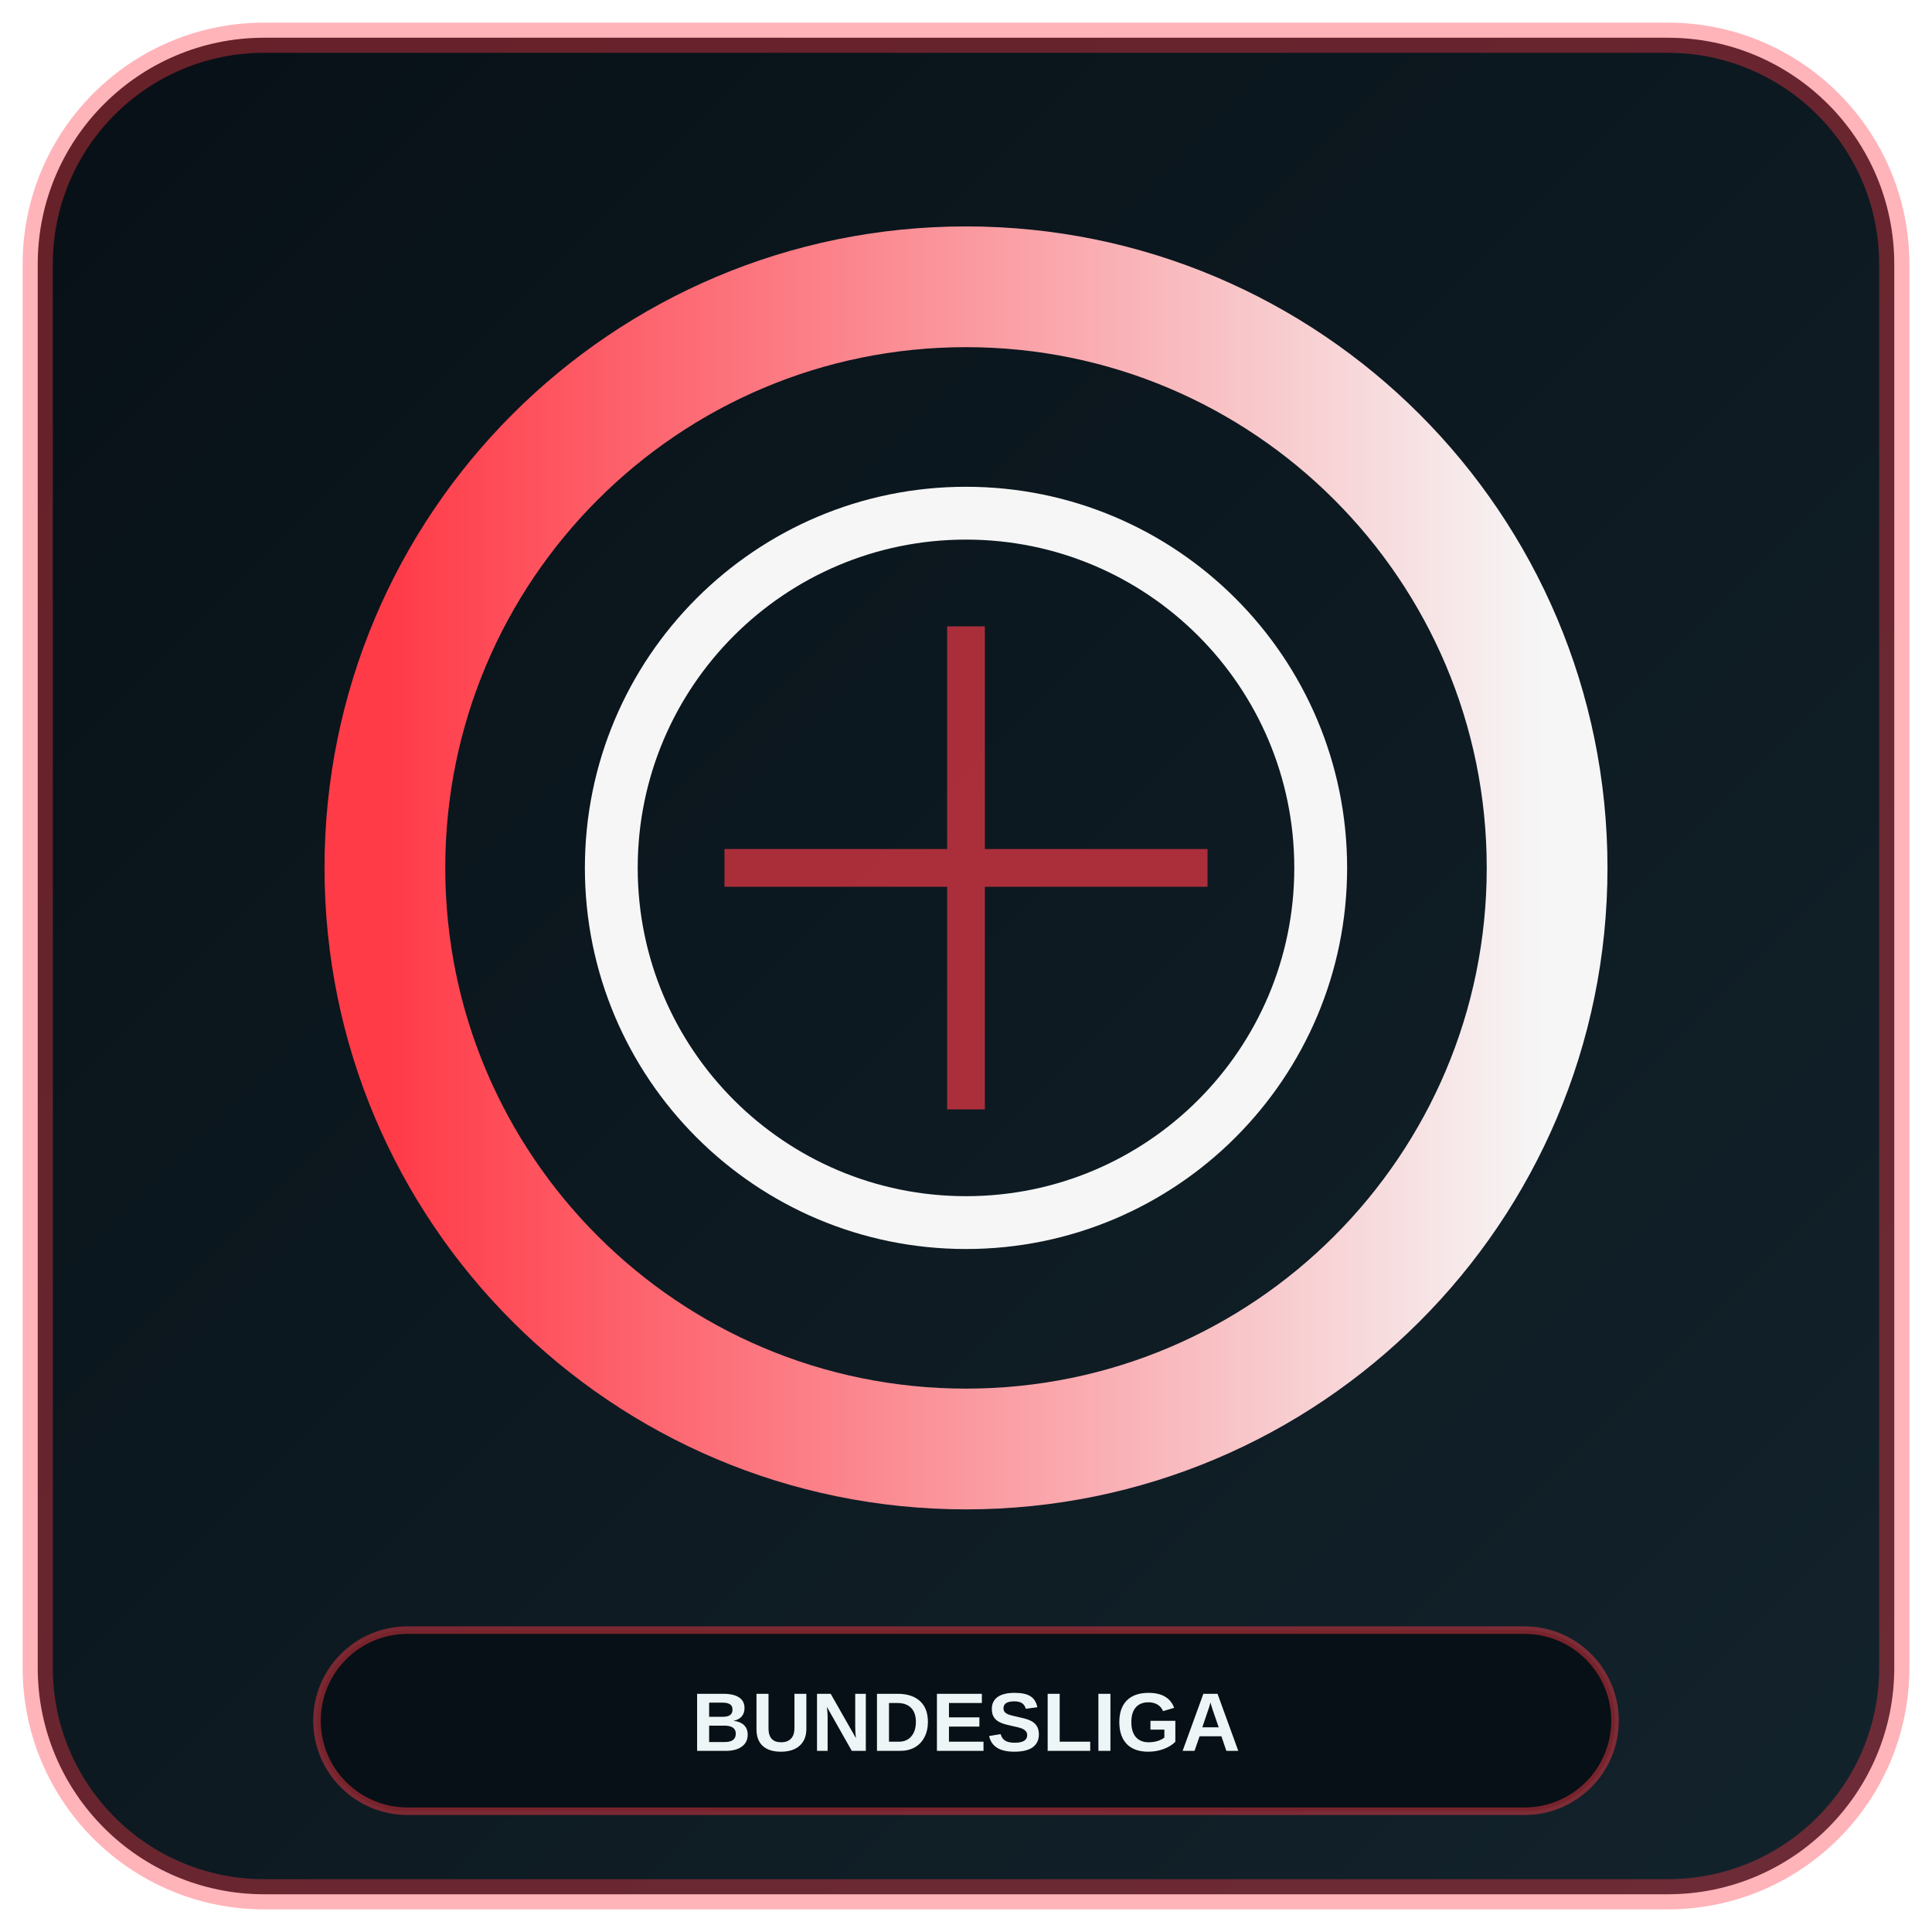
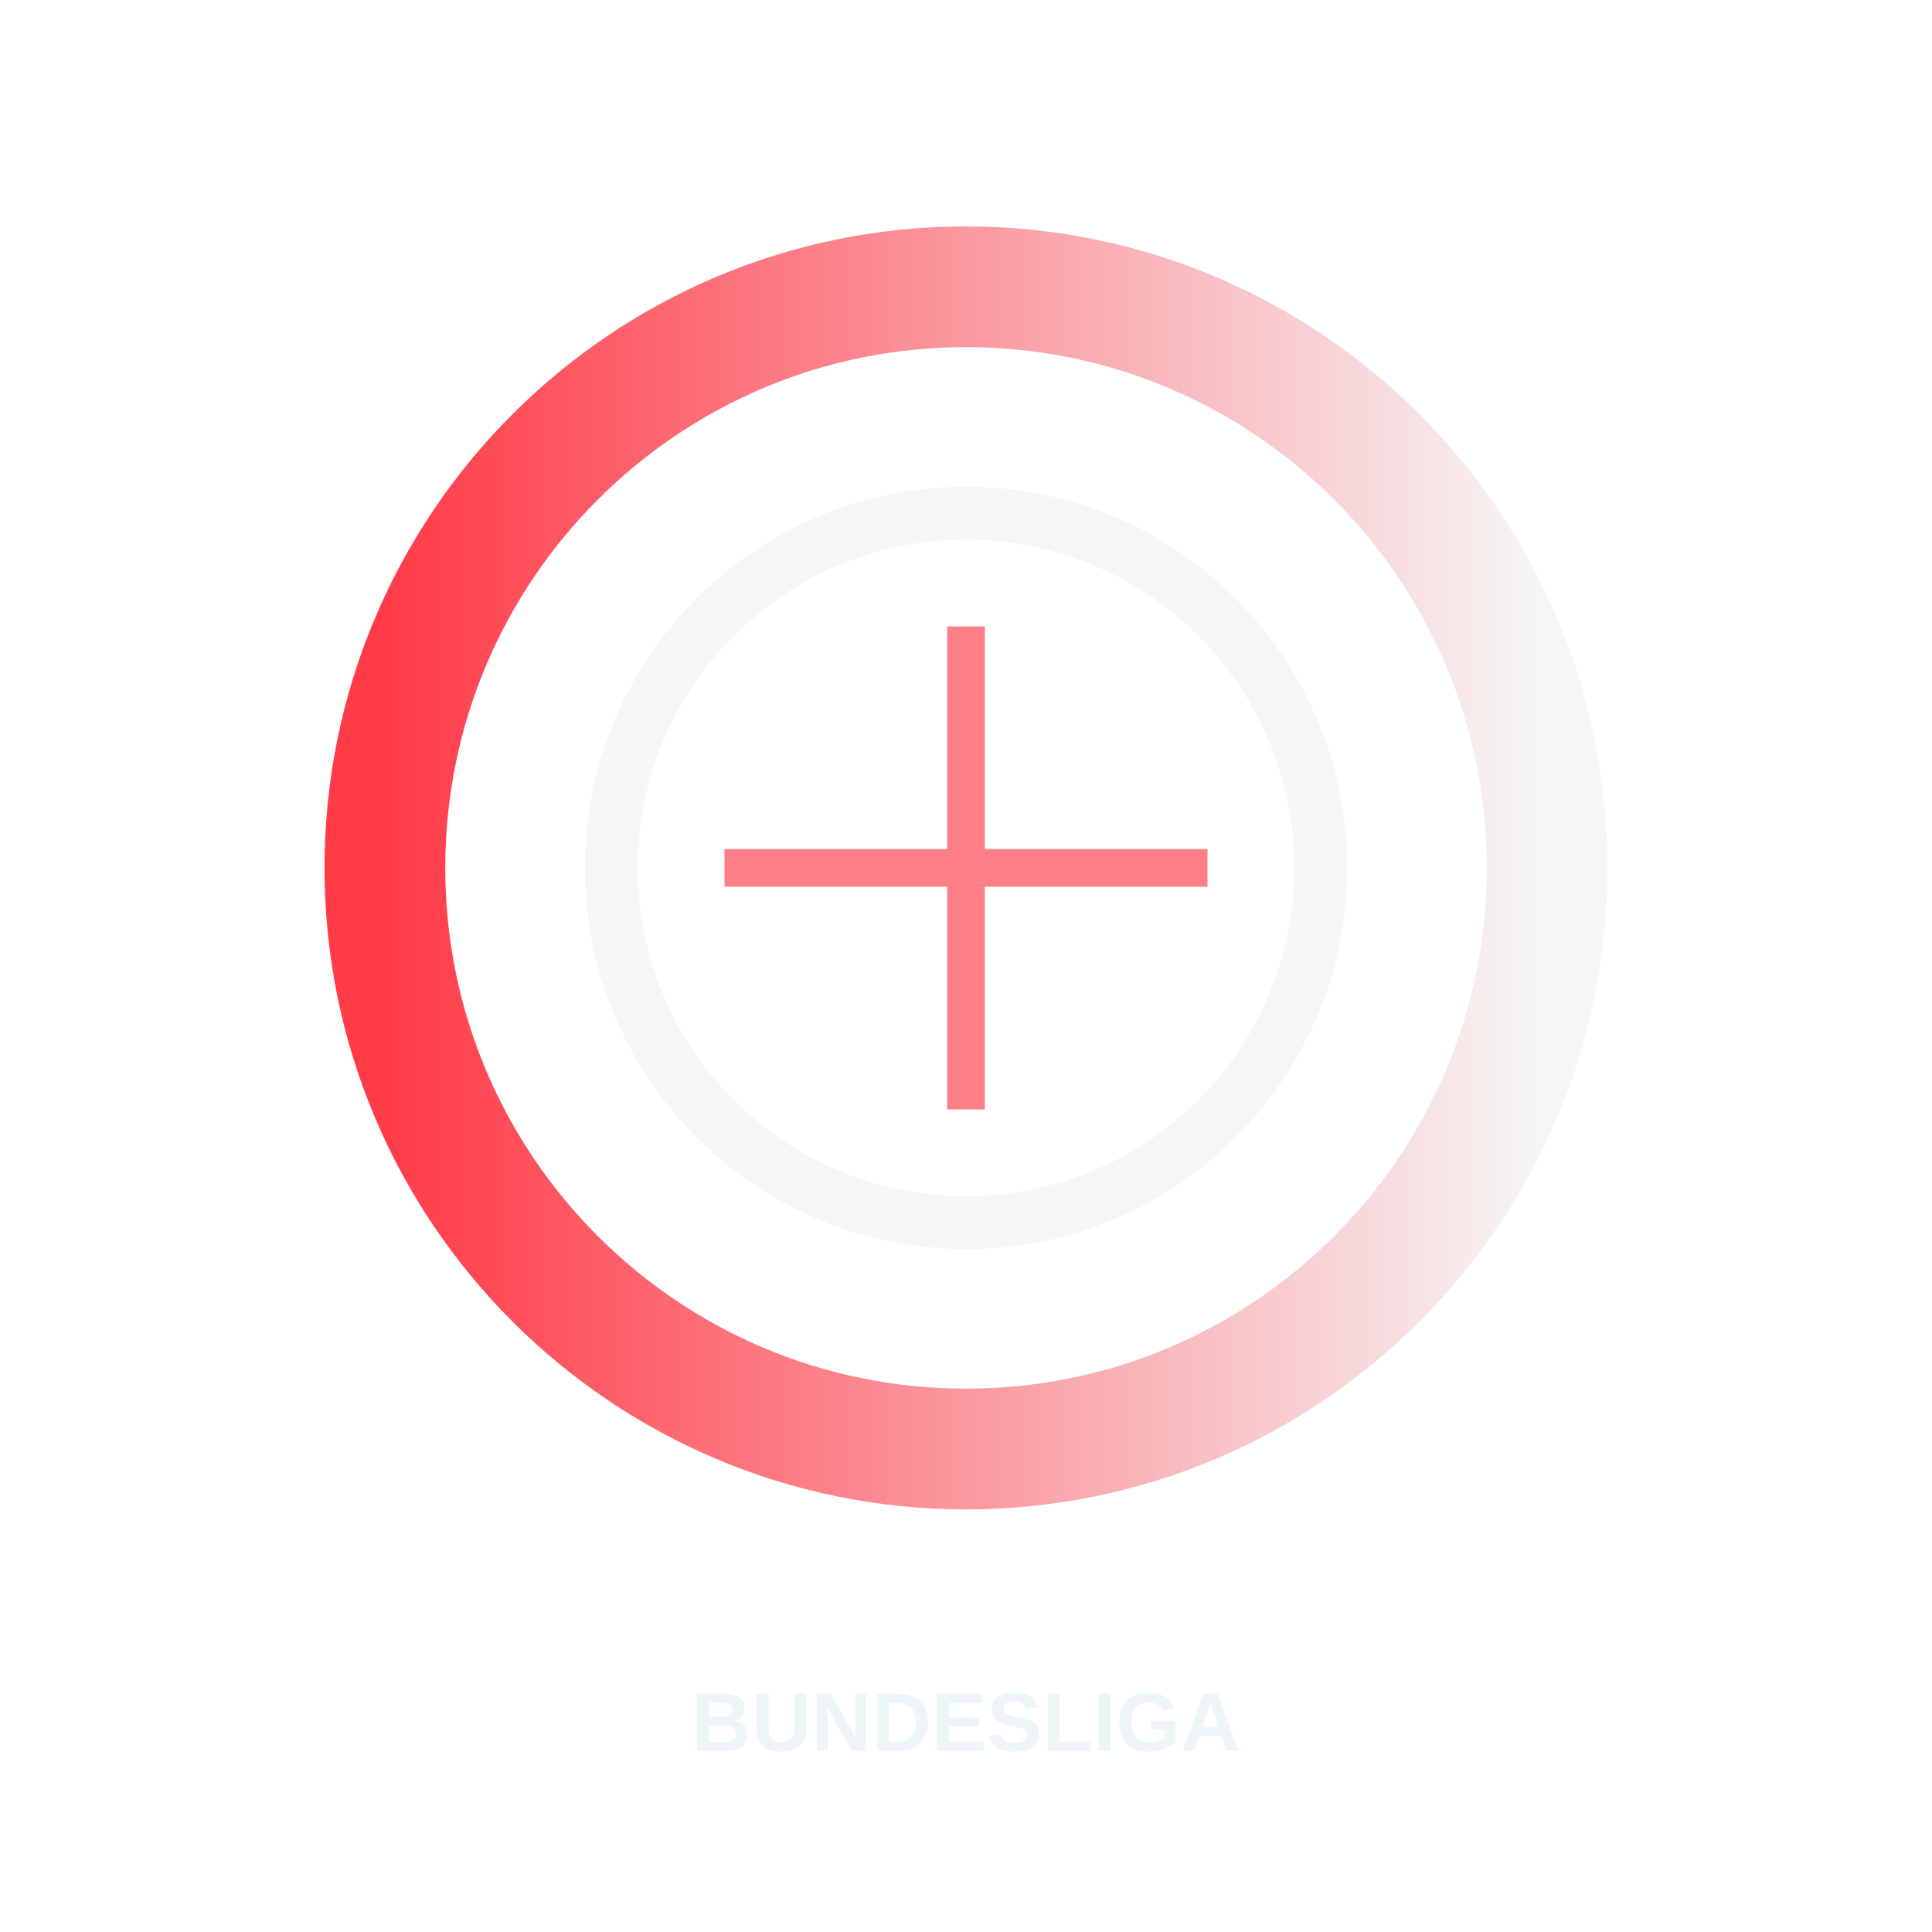
<svg xmlns="http://www.w3.org/2000/svg" viewBox="0 0 256 256">
  <defs>
    <linearGradient id="bg" x1="0" x2="1" y1="0" y2="1">
      <stop offset="0" stop-color="#071016" />
      <stop offset="1" stop-color="#13232c" />
    </linearGradient>
    <linearGradient id="m" x1="0" x2="1">
      <stop offset="0" stop-color="#ff3b48" />
      <stop offset="1" stop-color="#f6f6f6" />
    </linearGradient>
  </defs>
-   <rect x="5" y="5" width="246" height="246" rx="30" fill="url(#bg)" stroke="#ff3b48" stroke-opacity=".38" stroke-width="4" />
  <ellipse cx="128" cy="115" rx="77" ry="77" fill="none" stroke="url(#m)" stroke-width="16" />
  <ellipse cx="128" cy="115" rx="47" ry="47" fill="none" stroke="#f6f6f6" stroke-width="7" />
  <path d="M96 115h64M128 83v64" stroke="#ff3b48" stroke-width="5" opacity=".65" />
-   <rect x="42" y="216" width="172" height="24" rx="12" fill="#071016" stroke="#ff3b48" stroke-opacity=".45" />
  <text x="128" y="232" text-anchor="middle" fill="#edf5f7" font-size="11" font-family="Arial,Helvetica,sans-serif" font-weight="700">BUNDESLIGA</text>
</svg>
